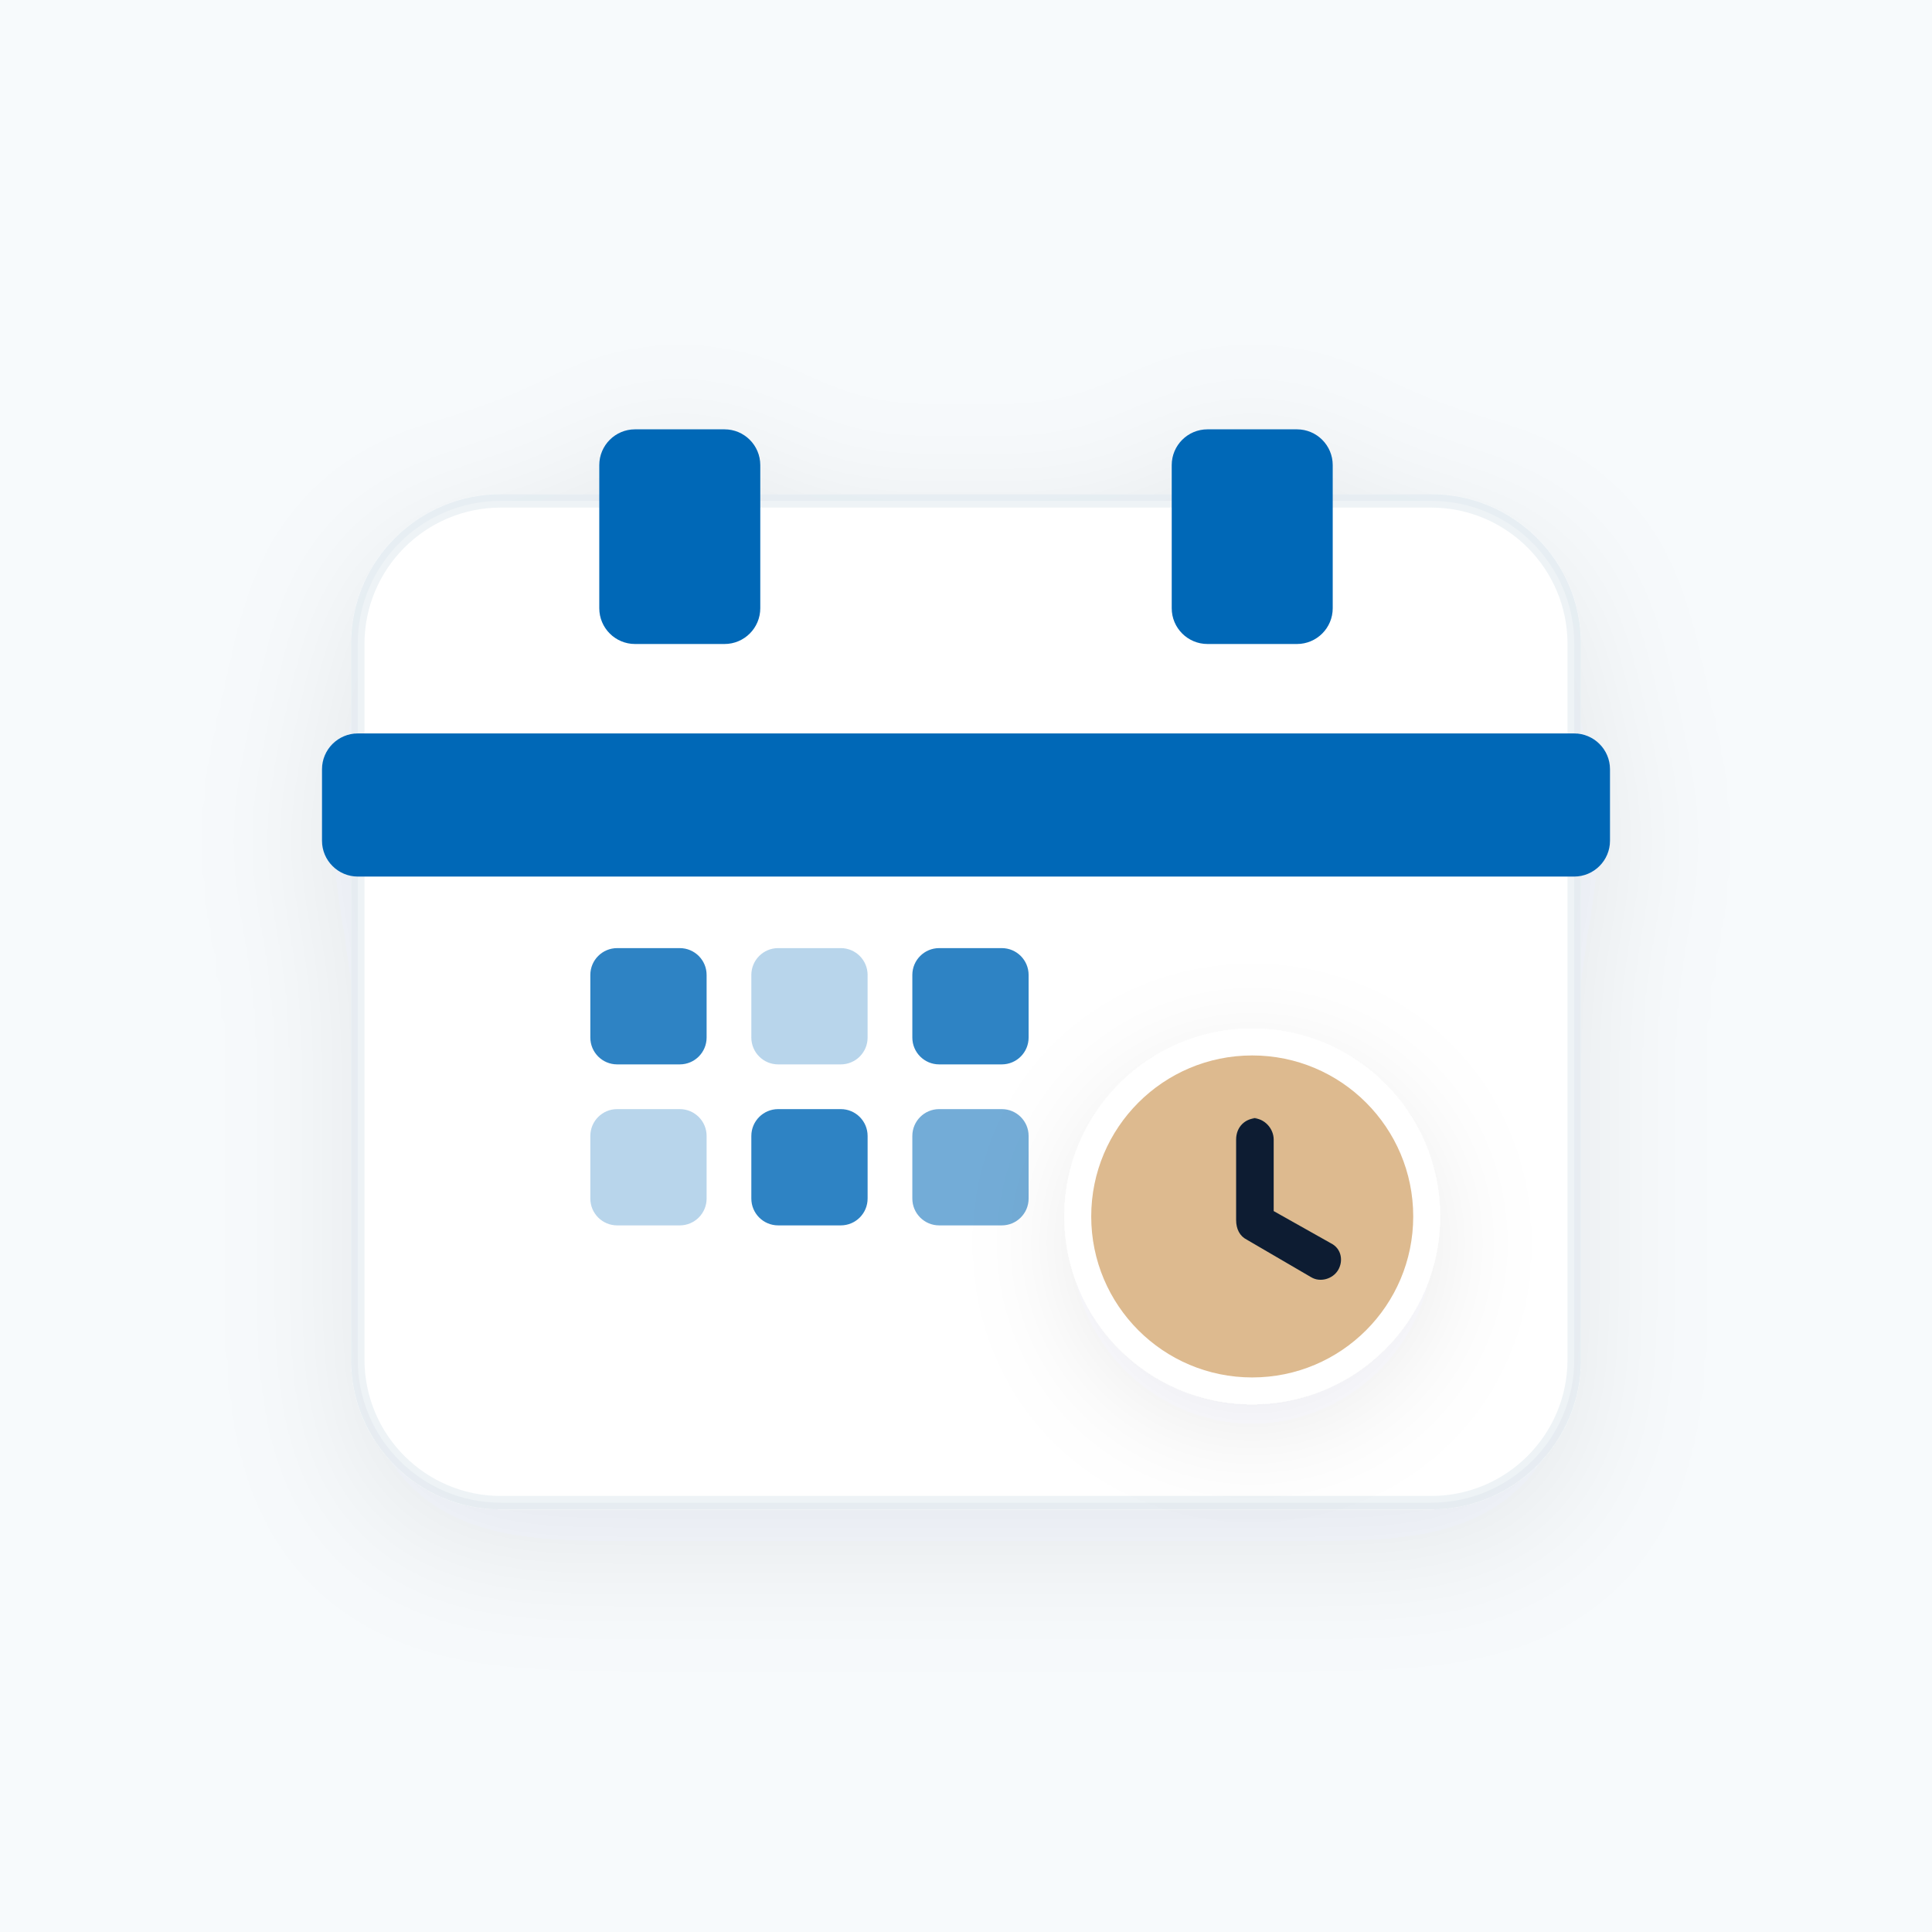
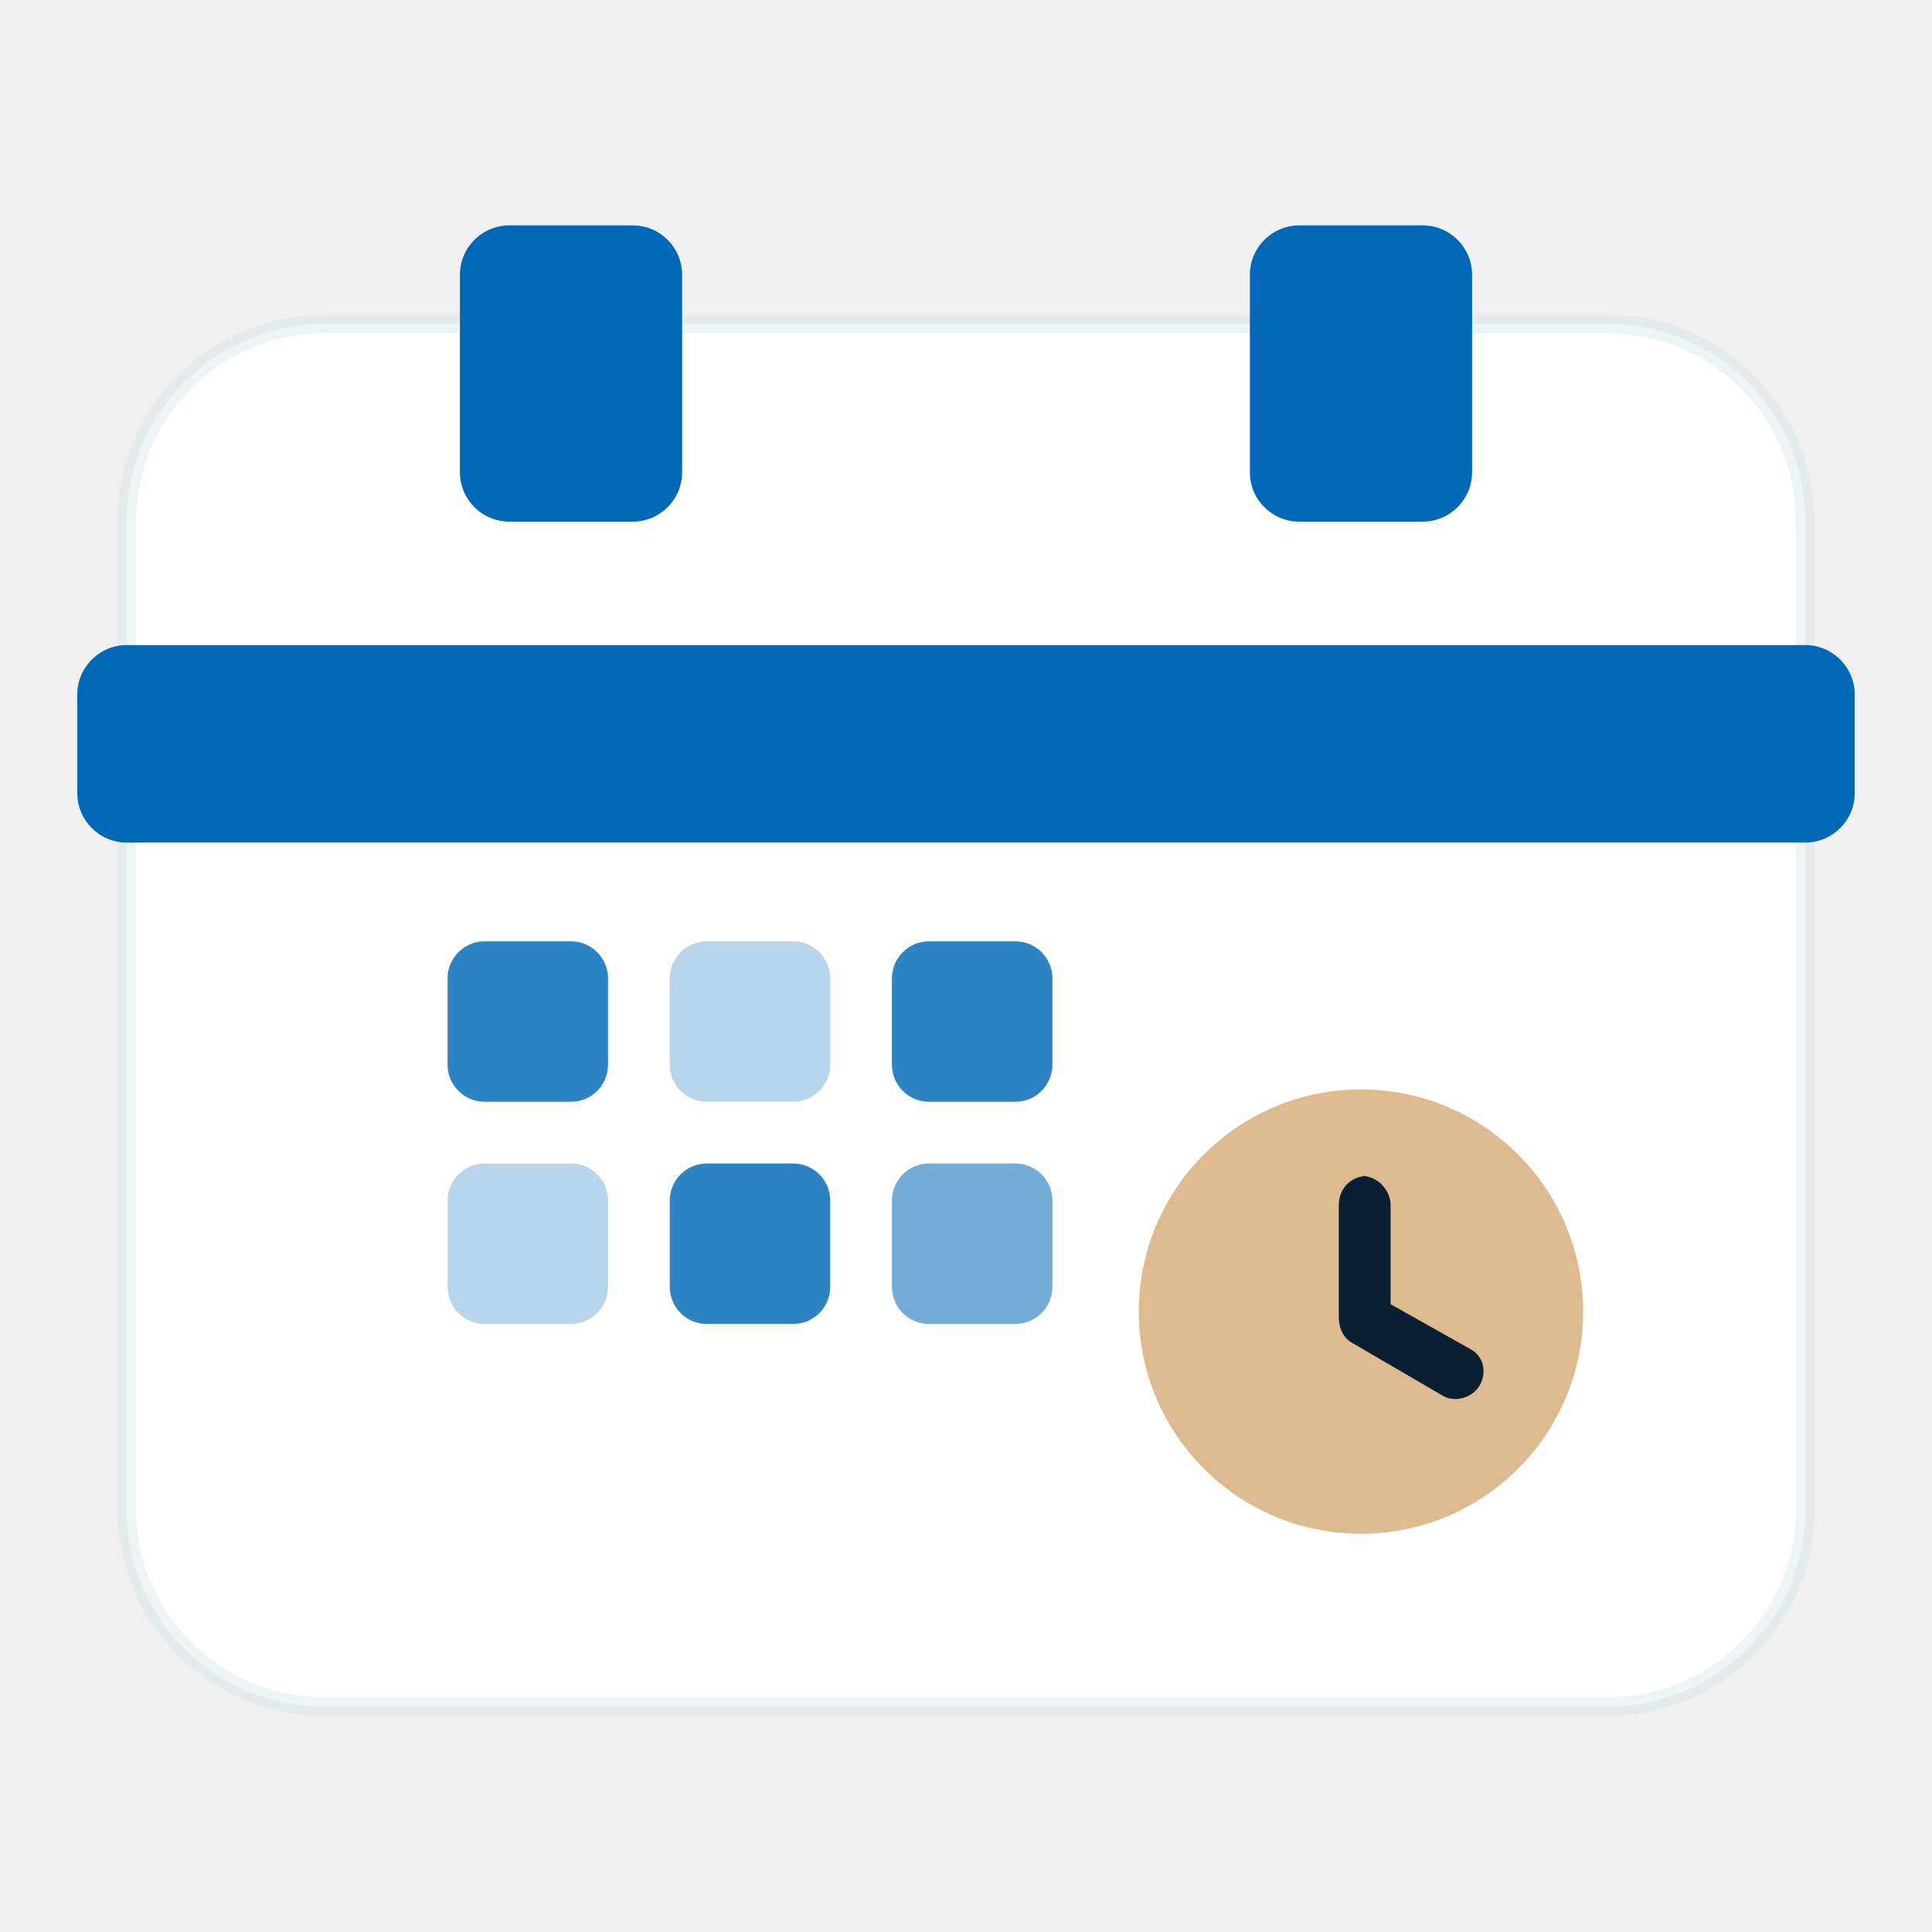
<svg xmlns="http://www.w3.org/2000/svg" width="108" height="108" viewBox="0 0 108 108">
-   <defs>
-     <filter id="card-shadow" x="-35%" y="-25%" width="170%" height="170%" color-interpolation-filters="sRGB">
-       <feDropShadow dx="0" dy="2" stdDeviation="4" flood-color="#0B1F33" flood-opacity="0.08" />
-     </filter>
-     <filter id="badge-shadow" x="-50%" y="-50%" width="200%" height="200%" color-interpolation-filters="sRGB">
-       <feDropShadow dx="0" dy="1.5" stdDeviation="3" flood-color="#0B1F33" flood-opacity="0.08" />
-     </filter>
-   </defs>
-   <rect width="108" height="108" fill="#F7FAFC" />
-   <g filter="url(#card-shadow)">
+   <g transform="translate(54 54) scale(1.38) translate(-54 -54)">
    <path fill="#FFFFFF" stroke="#D7E2EA" stroke-opacity="0.42" stroke-width="0.75" d="M28,28h52c4.418,0 8,3.582 8,8v40c0,4.418 -3.582,8 -8,8H28c-4.418,0 -8,-3.582 -8,-8V36c0,-4.418 3.582,-8 8,-8z" />
    <path fill="#0068B7" d="M20,41h68c1.1,0 2,0.9 2,2v4c0,1.1 -0.9,2 -2,2H20c-1.1,0 -2,-0.9 -2,-2v-4c0,-1.1 0.9,-2 2,-2z" />
    <rect x="33.5" y="24" width="9" height="12" rx="2" fill="#0068B7" />
    <rect x="65.5" y="24" width="9" height="12" rx="2" fill="#0068B7" />
    <rect x="33" y="53" width="6.5" height="6.5" rx="1.5" fill="#0068B7" opacity="0.82" />
    <rect x="42" y="53" width="6.5" height="6.5" rx="1.5" fill="#0068B7" opacity="0.28" />
+     <rect x="42" y="62" width="6.5" height="6.5" rx="1.5" fill="#0068B7" opacity="0.82" />
    <rect x="51" y="53" width="6.5" height="6.5" rx="1.5" fill="#0068B7" opacity="0.82" />
    <rect x="33" y="62" width="6.5" height="6.5" rx="1.5" fill="#0068B7" opacity="0.28" />
-     <rect x="42" y="62" width="6.5" height="6.5" rx="1.5" fill="#0068B7" opacity="0.82" />
    <rect x="51" y="62" width="6.5" height="6.5" rx="1.5" fill="#0068B7" opacity="0.55" />
-   </g>
-   <g filter="url(#badge-shadow)">
    <circle cx="70" cy="68" r="10.5" fill="#FFFFFF" />
    <circle cx="70" cy="68" r="9" fill="#DDBA8F" />
    <path fill="#0B1F33" d="M70,62.5c0.7,0 1.2,0.6 1.2,1.2v4l3.2,1.8c0.6,0.3 0.7,1 0.4,1.5s-1,0.7 -1.5,0.4l-3.6,-2.1c-0.4,-0.2 -0.6,-0.6 -0.6,-1.1v-4.5c0,-0.7 0.5,-1.2 1.2,-1.2z" />
  </g>
</svg>
